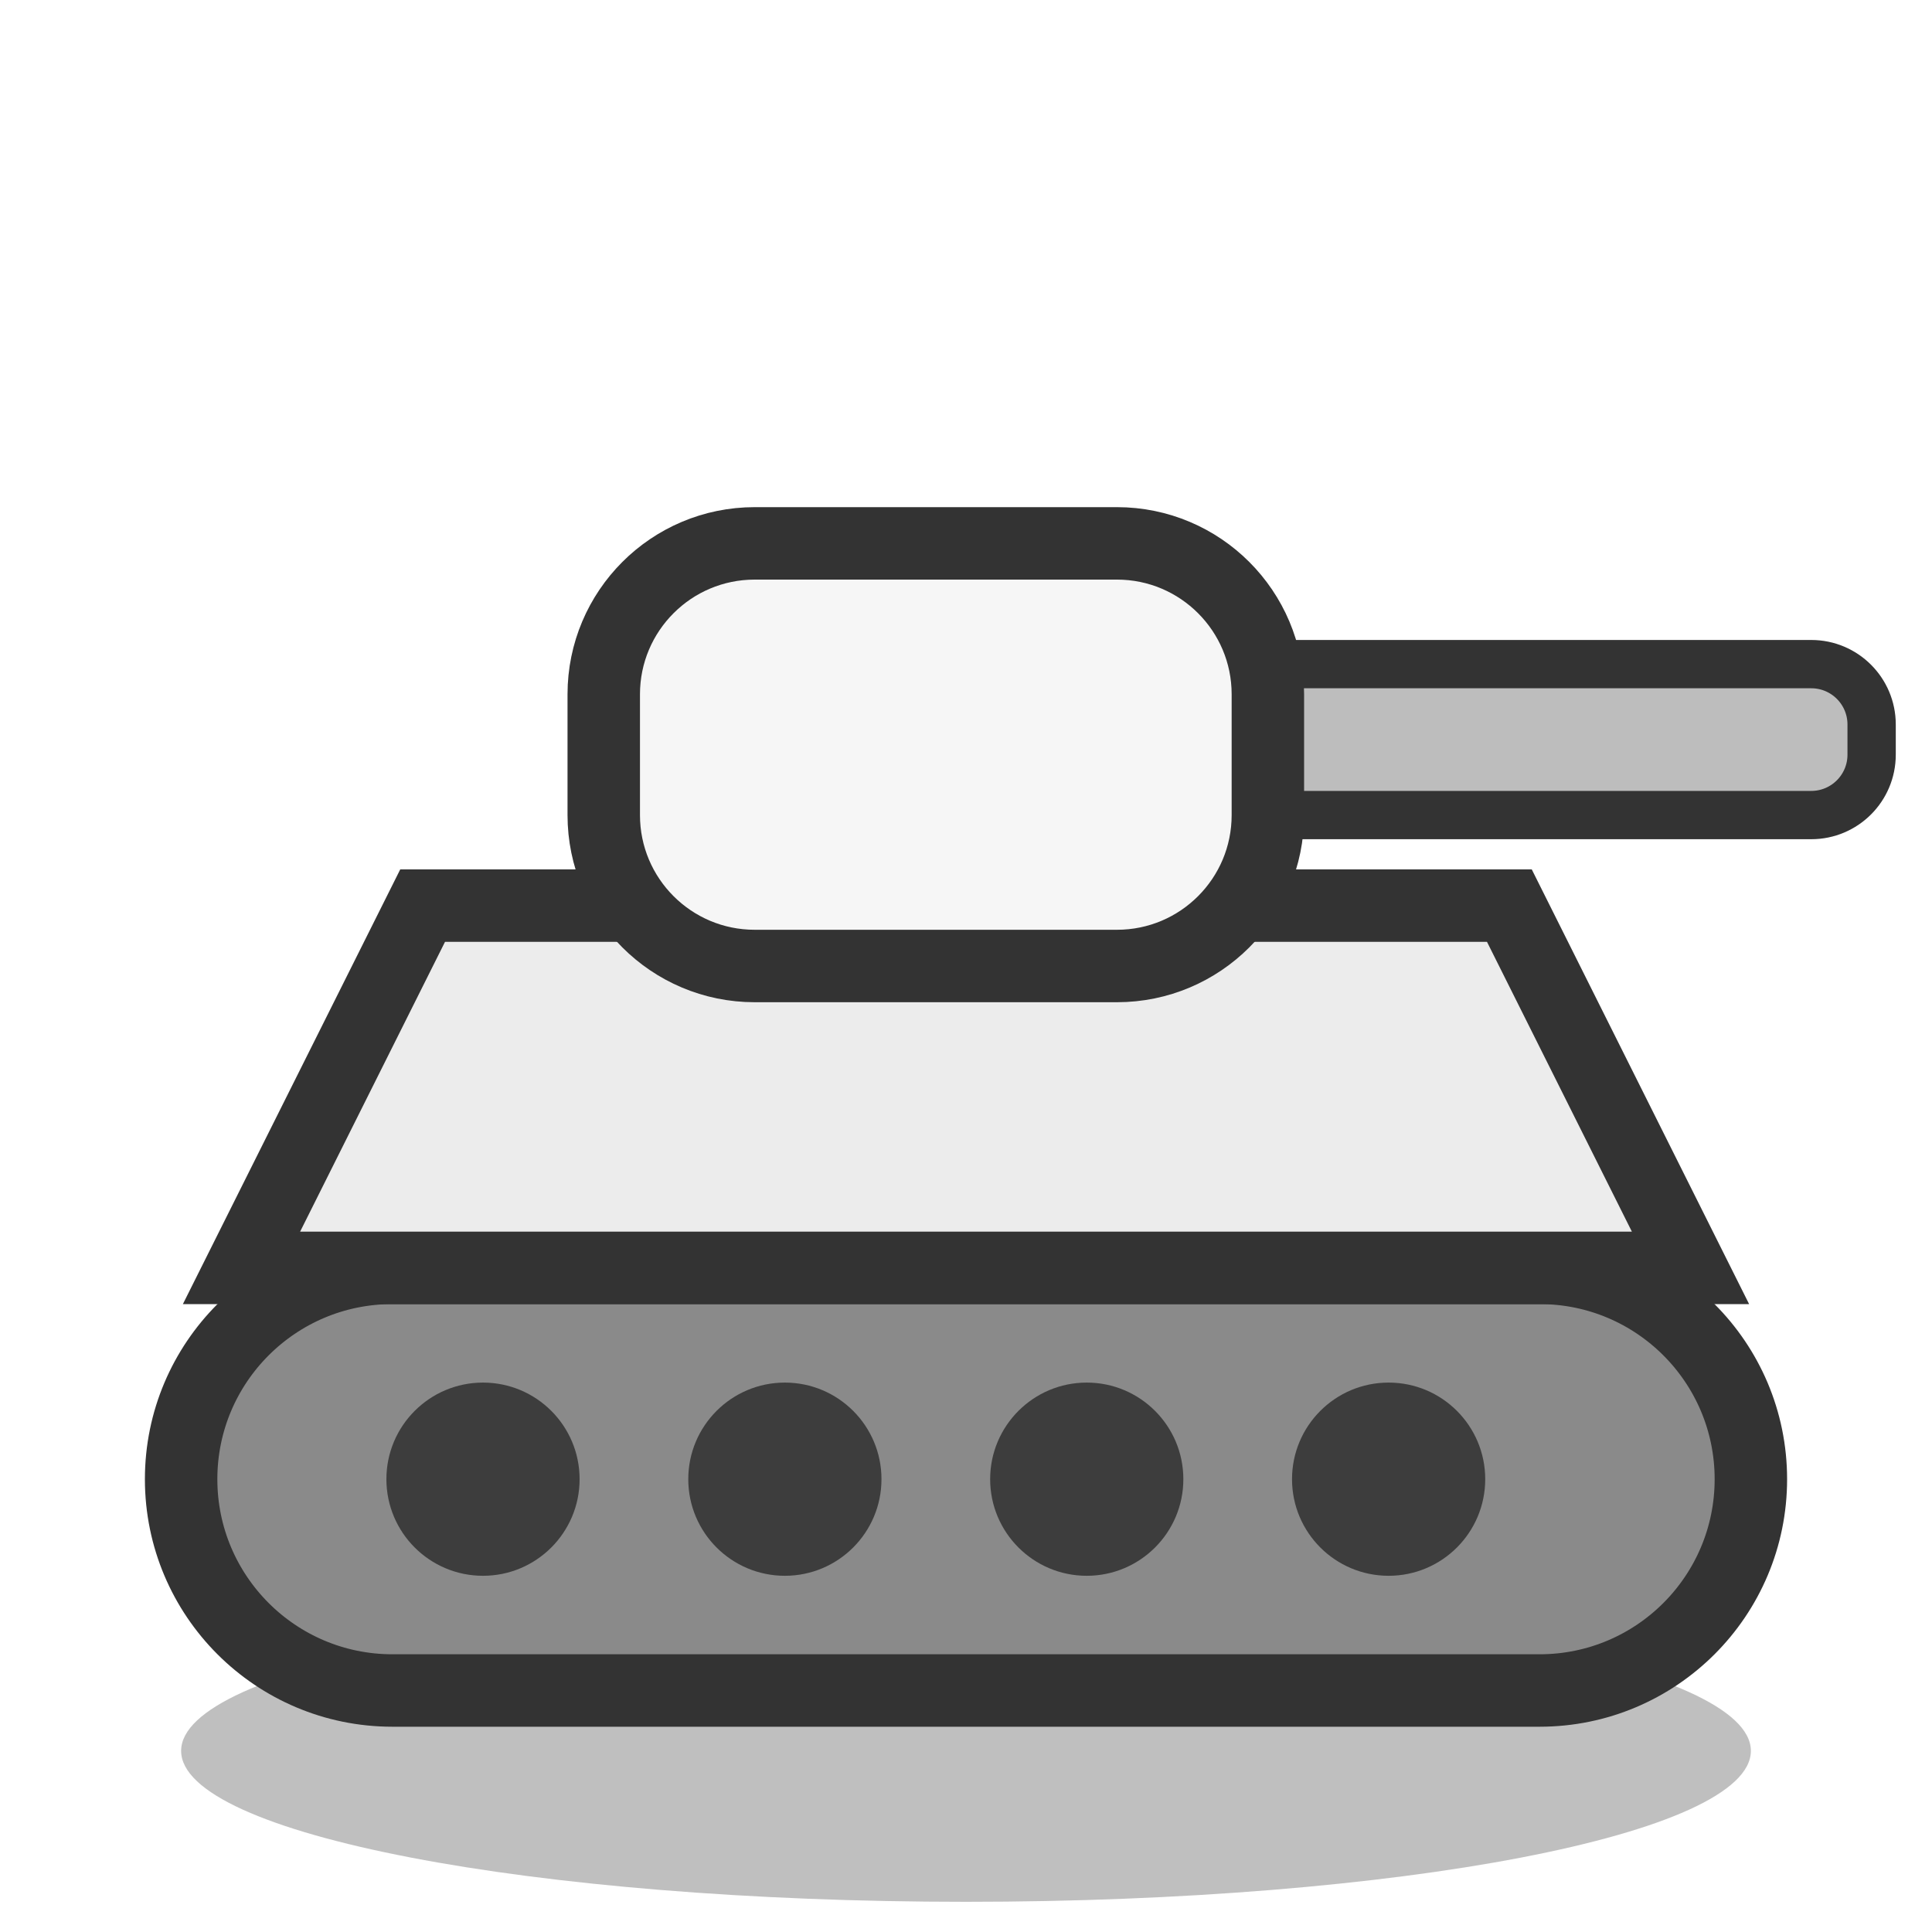
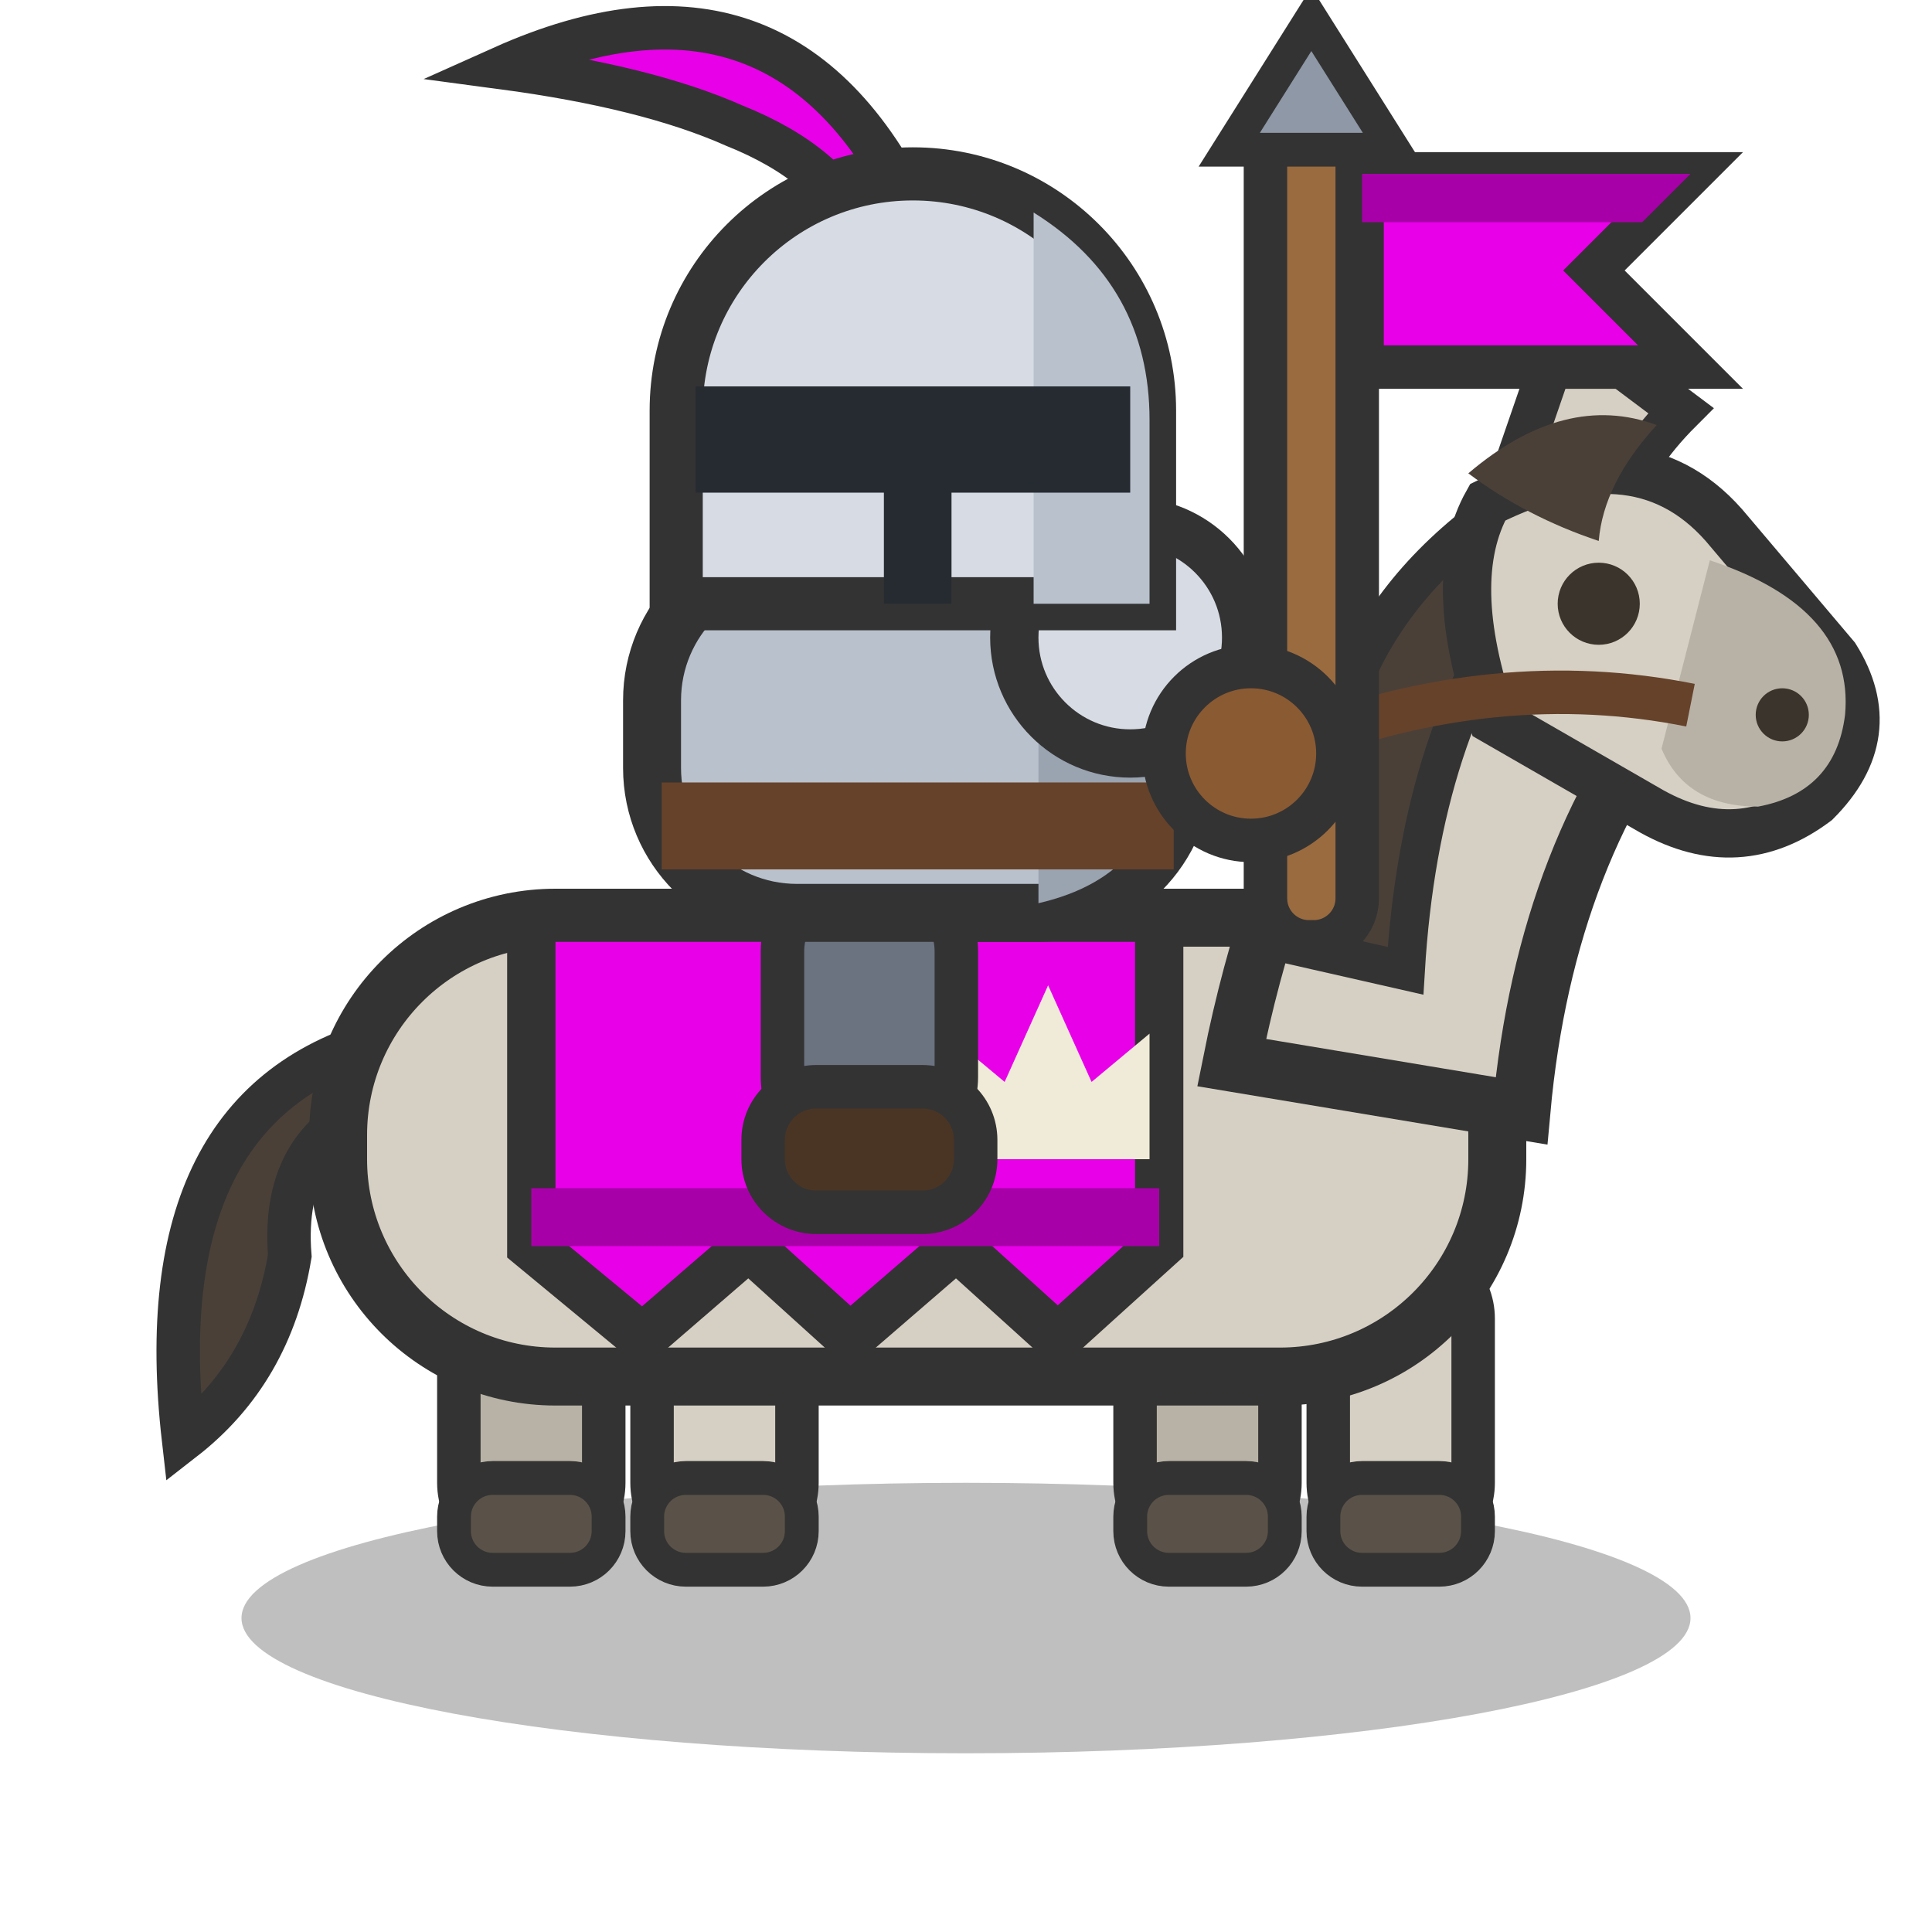
- <svg xmlns="http://www.w3.org/2000/svg" width="32" height="32">
-   <ellipse cx="16" cy="29" rx="13" ry="2.5" fill="#000000" opacity="0.25" />
-   <rect x="19" y="11" width="12" height="2.5" rx="1" fill="#bdbdbd" stroke="#333333" stroke-width="0.8" />
-   <rect x="3" y="21" width="26" height="7" rx="3.5" fill="#8a8a8a" stroke="#333333" stroke-width="1.2" />
-   <circle cx="8" cy="24.5" r="1.6" fill="#3d3d3d" />
-   <circle cx="13" cy="24.5" r="1.6" fill="#3d3d3d" />
-   <circle cx="18" cy="24.5" r="1.6" fill="#3d3d3d" />
-   <circle cx="23" cy="24.5" r="1.6" fill="#3d3d3d" />
-   <path d="M4 21 L7 15 h18 l3 6 z" fill="#ececec" stroke="#333333" stroke-width="1.2" />
-   <rect x="10" y="9" width="11" height="7" rx="2.5" fill="#f6f6f6" stroke="#333333" stroke-width="1.2" />
+ <svg xmlns="http://www.w3.org/2000/svg" width="40" height="40">
+   <ellipse cx="20" cy="33.5" rx="15" ry="2.8" fill="#000000" opacity="0.25" />
+   <path d="M8 21.5 Q3 22.8 3.8 29.8 Q5.6 28.4 6 26 Q5.8 23.5 8 22.8 z" fill="#4a4038" stroke="#333333" stroke-width="0.9" />
+   <rect x="9.5" y="26" width="3" height="6" rx="1.3" fill="#b8b2a6" stroke="#333333" stroke-width="0.9" />
+   <rect x="23.5" y="26" width="3" height="6" rx="1.3" fill="#b8b2a6" stroke="#333333" stroke-width="0.9" />
+   <rect x="13.5" y="26" width="3" height="6" rx="1.3" fill="#d6d0c4" stroke="#333333" stroke-width="0.9" />
+   <rect x="27.5" y="26" width="3" height="6" rx="1.3" fill="#d6d0c4" stroke="#333333" stroke-width="0.9" />
+   <rect x="9.4" y="30.6" width="3.2" height="1.9" rx="0.8" fill="#5a5248" stroke="#333333" stroke-width="0.7" />
+   <rect x="23.4" y="30.6" width="3.2" height="1.9" rx="0.8" fill="#5a5248" stroke="#333333" stroke-width="0.7" />
+   <rect x="13.4" y="30.6" width="3.2" height="1.9" rx="0.8" fill="#5a5248" stroke="#333333" stroke-width="0.7" />
+   <rect x="27.4" y="30.6" width="3.2" height="1.9" rx="0.8" fill="#5a5248" stroke="#333333" stroke-width="0.7" />
+   <rect x="7" y="19" width="24" height="9.5" rx="4.5" fill="#d6d0c4" stroke="#333333" stroke-width="1.2" />
+   <path d="M11 19 h13 v6.8 l-2.1 1.9 l-2.1 -1.9 l-2.2 1.9 l-2.1 -1.9 l-2.2 1.9 l-2.3 -1.9 z" fill="#e800e8" stroke="#333333" stroke-width="1" />
+   <path d="M11 24.6 h13 v1.2 h-13 z" fill="#a800a8" />
+   <path d="M19.6 24 v-2.6 l1.2 1 l0.9 -2 l0.9 2 l1.2 -1 v2.6 z" fill="#f0ead8" />
+   <path d="M25.5 22 Q27 14.5 31.5 11 L35 14 Q32 17.5 31.5 23 z" fill="#d6d0c4" stroke="#333333" stroke-width="1.2" />
+   <path d="M30.9 10.6 q-2.2 1.6 -3 3.8 q-0.9 2.6 -1 5.2 l2.2 0.5 q0.3 -5 2.6 -8 z" fill="#4a4038" stroke="#333333" stroke-width="0.8" />
+   <path d="M31.4 9.6 l1 -2.9 l2.4 1.8 q-1 1 -1.3 2 z" fill="#d6d0c4" stroke="#333333" stroke-width="0.9" />
+   <path d="M30.8 10.4 Q34 8.8 35.8 11 L38 13.6 Q39 15.2 37.6 16.6 Q36 17.8 34.2 16.8 L30.9 14.9 Q29.9 12 30.8 10.4 z" fill="#d6d0c4" stroke="#333333" stroke-width="1" />
+   <path d="M35.4 11.6 Q38.4 12.6 38.2 14.8 Q38 16.4 36.4 16.7 Q34.9 16.7 34.4 15.5 z" fill="#b8b2a6" />
+   <circle cx="36.9" cy="14.8" r="0.55" fill="#3a342c" />
+   <circle cx="33.1" cy="12.5" r="0.85" fill="#3a342c" />
+   <path d="M30.4 9.8 q2 -1.7 3.9 -1 q-1.1 1.2 -1.2 2.4 q-1.5 -0.5 -2.7 -1.4 z" fill="#4a4038" />
+   <path d="M26.8 15.4 Q31 13.8 35 14.6" fill="none" stroke="#66422a" stroke-width="0.9" />
+   <rect x="16.2" y="18.2" width="3.6" height="5.6" rx="1.5" fill="#6b7280" stroke="#333333" stroke-width="0.9" />
+   <rect x="15.8" y="22.5" width="4.4" height="2.6" rx="1.1" fill="#4a3524" stroke="#333333" stroke-width="0.9" />
+   <rect x="13.5" y="11.5" width="11" height="7.4" rx="3" fill="#b9c1cc" stroke="#333333" stroke-width="1.2" />
+   <path d="M21.5 11.9 q2.6 0.6 2.6 3.2 v0.4 q0 2.6 -2.6 3.2 z" fill="#9aa3b0" />
+   <rect x="13.7" y="16.2" width="10.6" height="1.8" fill="#66422a" />
+   <circle cx="23.4" cy="13.2" r="2.4" fill="#d7dce4" stroke="#333333" stroke-width="1" />
+   <path d="M18.9 4.4 Q16.2 -1.2 10.4 1.4 Q13.4 1.8 15.2 2.6 Q17.2 3.4 17.8 4.8 z" fill="#e800e8" stroke="#333333" stroke-width="0.9" />
+   <path d="M14 12.5 v-4 a4.9 4.9 0 0 1 9.8 0 v4 z" fill="#d7dce4" stroke="#333333" stroke-width="1.1" />
+   <path d="M21.4 4.4 q2.4 1.5 2.4 4.3 v3.8 h-2.4 z" fill="#b9c1cc" />
+   <rect x="14.4" y="8" width="9" height="2.2" fill="#262b31" />
+   <rect x="18.3" y="8" width="1.4" height="4.5" fill="#262b31" />
+   <rect x="26.2" y="2.5" width="1.9" height="17" rx="0.9" fill="#9a6b3f" stroke="#333333" stroke-width="0.9" />
+   <path d="M27.15 0.4 l-1.7 2.7 h3.4 z" fill="#8e98a6" stroke="#333333" stroke-width="0.7" />
+   <path d="M28.2 3.6 h6.8 l-2 2 l2 2 h-6.8 z" fill="#e800e8" stroke="#333333" stroke-width="0.9" />
+   <path d="M28.2 3.6 h6.8 l-1 1 h-5.8 z" fill="#a800a8" />
+   <circle cx="25.9" cy="15.6" r="1.8" fill="#8a5a33" stroke="#333333" stroke-width="0.9" />
</svg>
